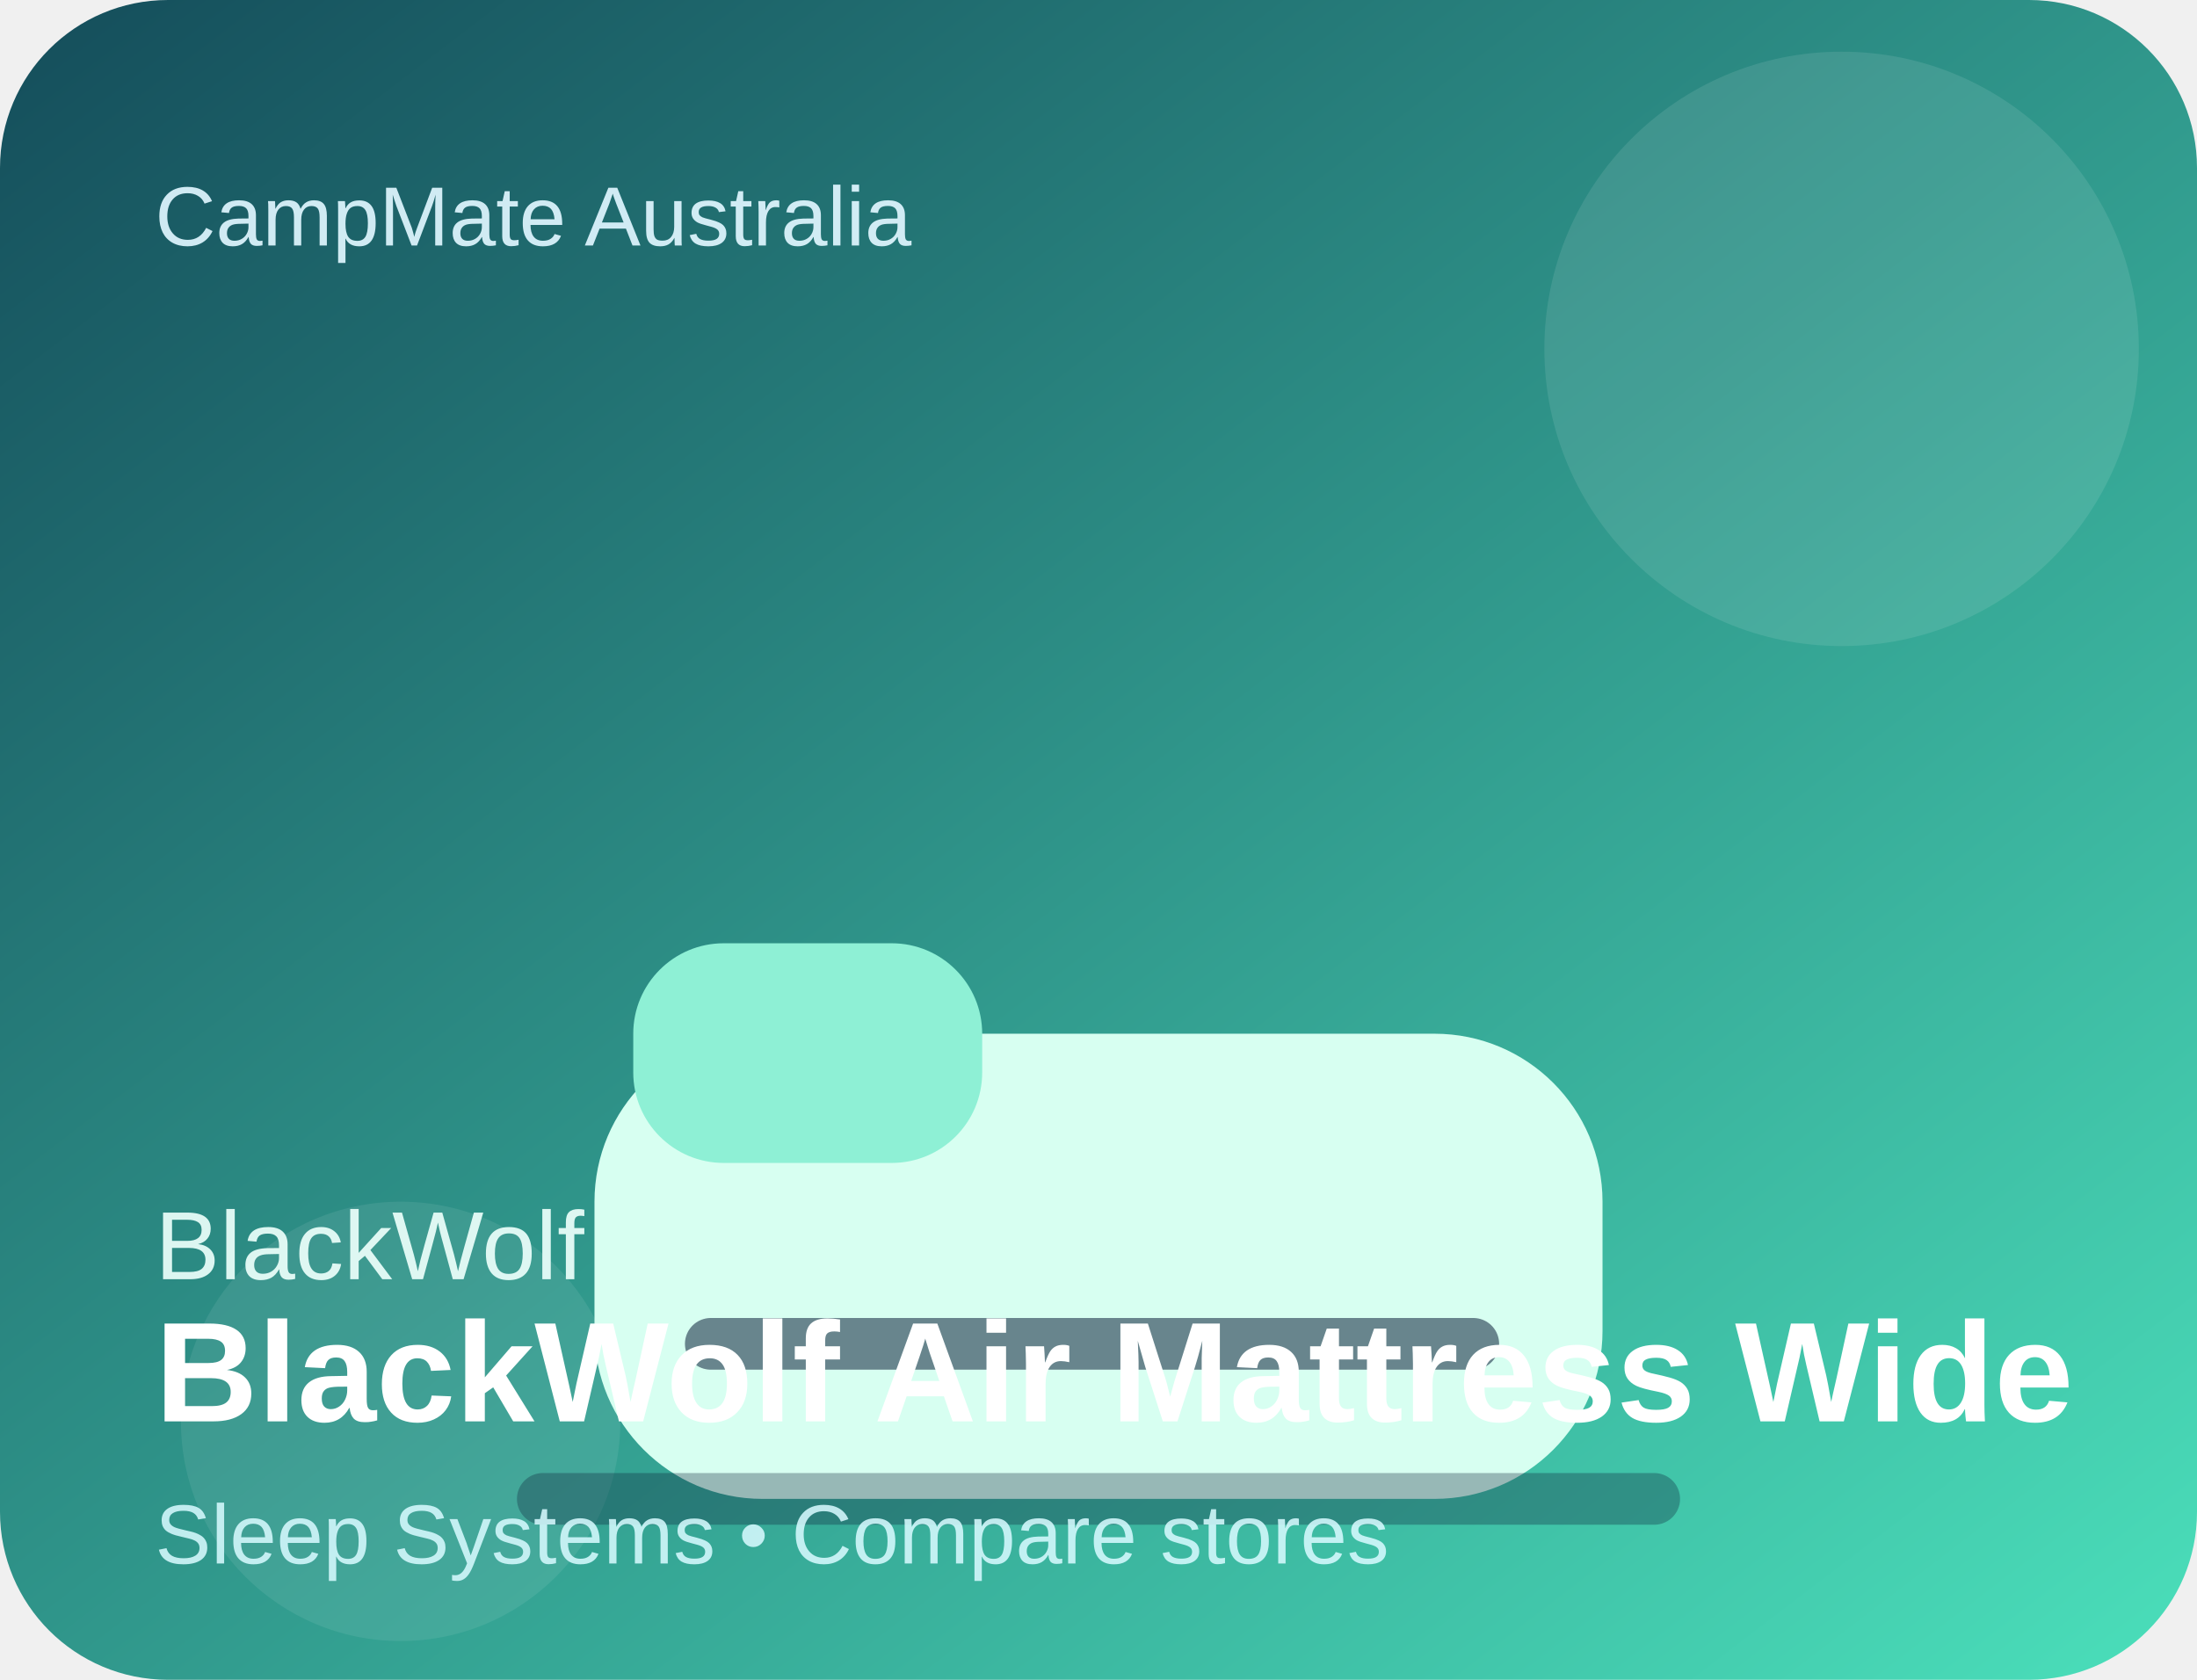
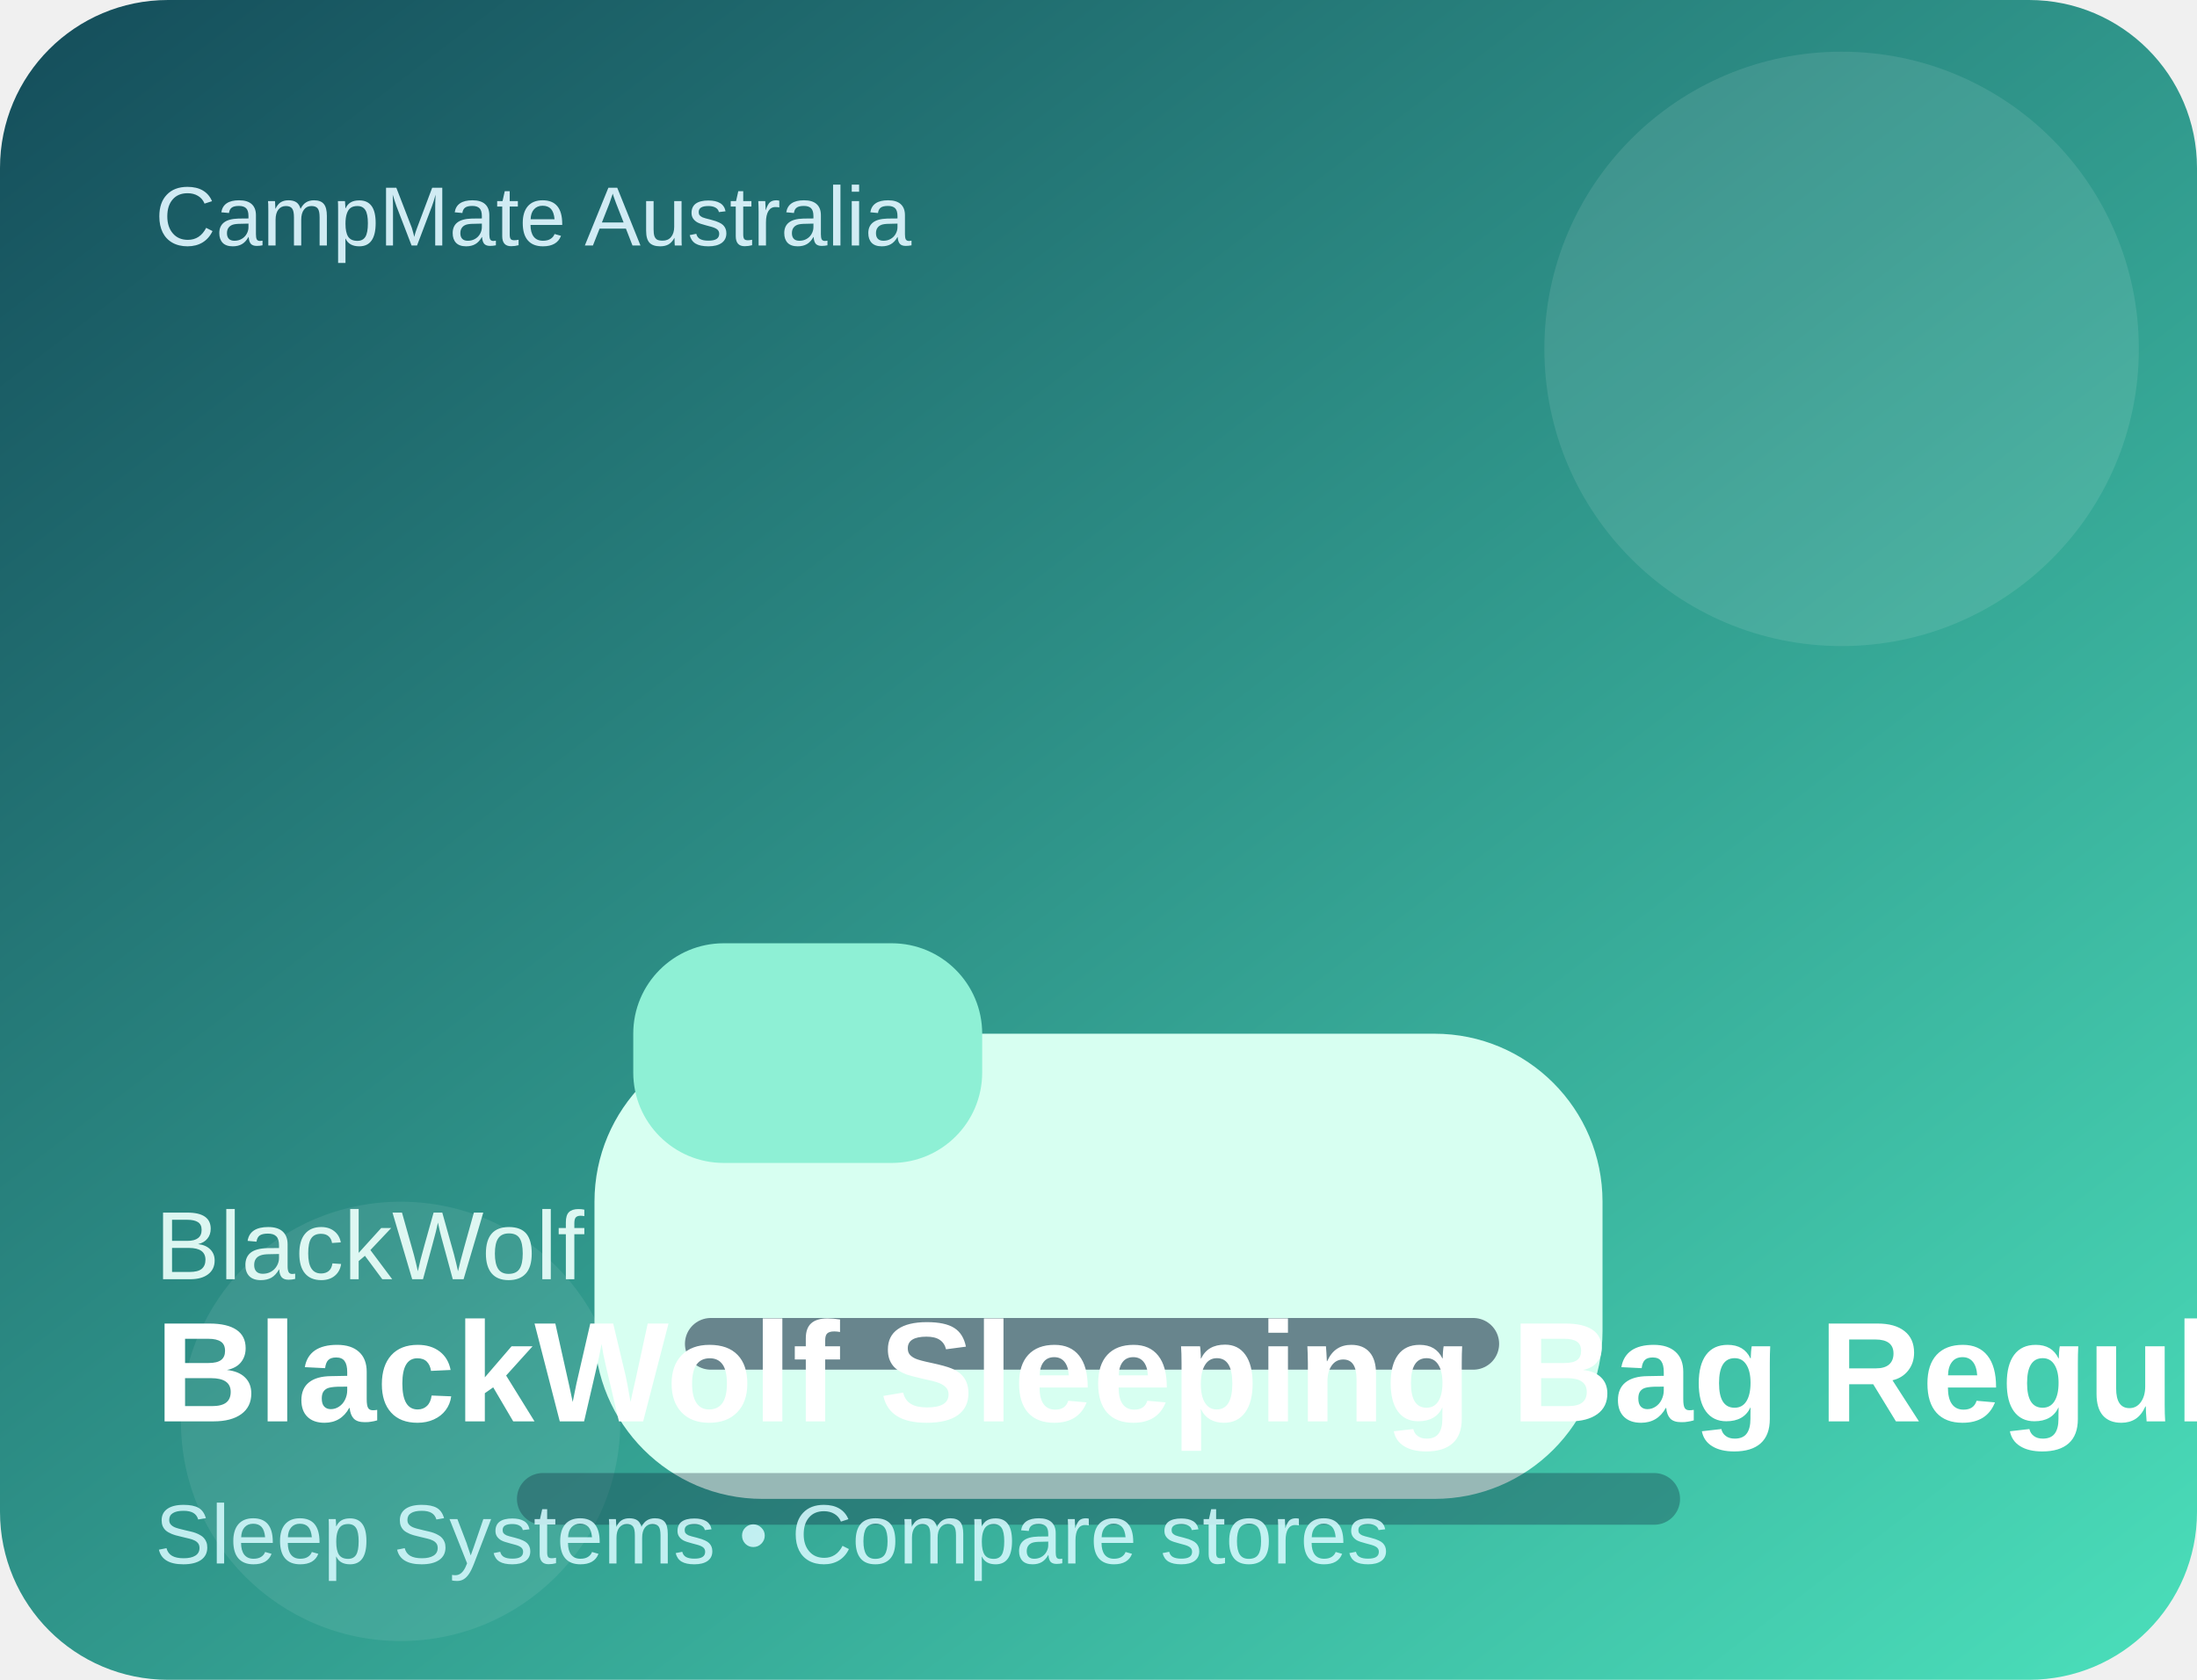
- <svg xmlns="http://www.w3.org/2000/svg" viewBox="0 0 340 260" role="img" aria-label="BlackWolf Air Mattress Wide 166">
+ <svg xmlns="http://www.w3.org/2000/svg" viewBox="0 0 340 260" role="img" aria-label="BlackWolf Sleeping Bag Regular 134">
  <defs>
    <linearGradient id="g" x1="0" y1="0" x2="1" y2="1">
      <stop offset="0%" stop-color="#144c5a" />
      <stop offset="100%" stop-color="#4be0bb" />
    </linearGradient>
  </defs>
  <rect width="340" height="260" rx="26" fill="url(#g)" />
  <circle cx="285" cy="54" r="46" fill="#ffffff" opacity="0.10" />
  <circle cx="62" cy="220" r="34" fill="#ffffff" opacity="0.08" />
  <rect x="92" y="160" width="156" height="72" rx="26" fill="#d7fff1" />
  <rect x="98" y="146" width="54" height="34" rx="14" fill="#8ef0d5" />
  <path d="M110 208 h118" stroke="#0c203a" stroke-width="8" stroke-linecap="round" opacity="0.55" />
  <path d="M84 232 h172" stroke="#0c203a" stroke-width="8" stroke-linecap="round" opacity="0.32" />
  <text x="24" y="38" font-family="Arial, Helvetica, sans-serif" font-size="13" fill="#dff6ff" opacity="0.92">CampMate Australia</text>
  <text x="24" y="198" font-family="Arial, Helvetica, sans-serif" font-size="15" fill="#ecfffb" opacity="0.92">BlackWolf</text>
-   <text x="24" y="220" font-family="Arial, Helvetica, sans-serif" font-size="22" font-weight="700" fill="#ffffff">BlackWolf Air Mattress Wide </text>
+   <text x="24" y="220" font-family="Arial, Helvetica, sans-serif" font-size="22" font-weight="700" fill="#ffffff">BlackWolf Sleeping Bag Regul</text>
  <text x="24" y="242" font-family="Arial, Helvetica, sans-serif" font-size="13" fill="#d8faff" opacity="0.86">Sleep Systems • Compare stores</text>
</svg>
